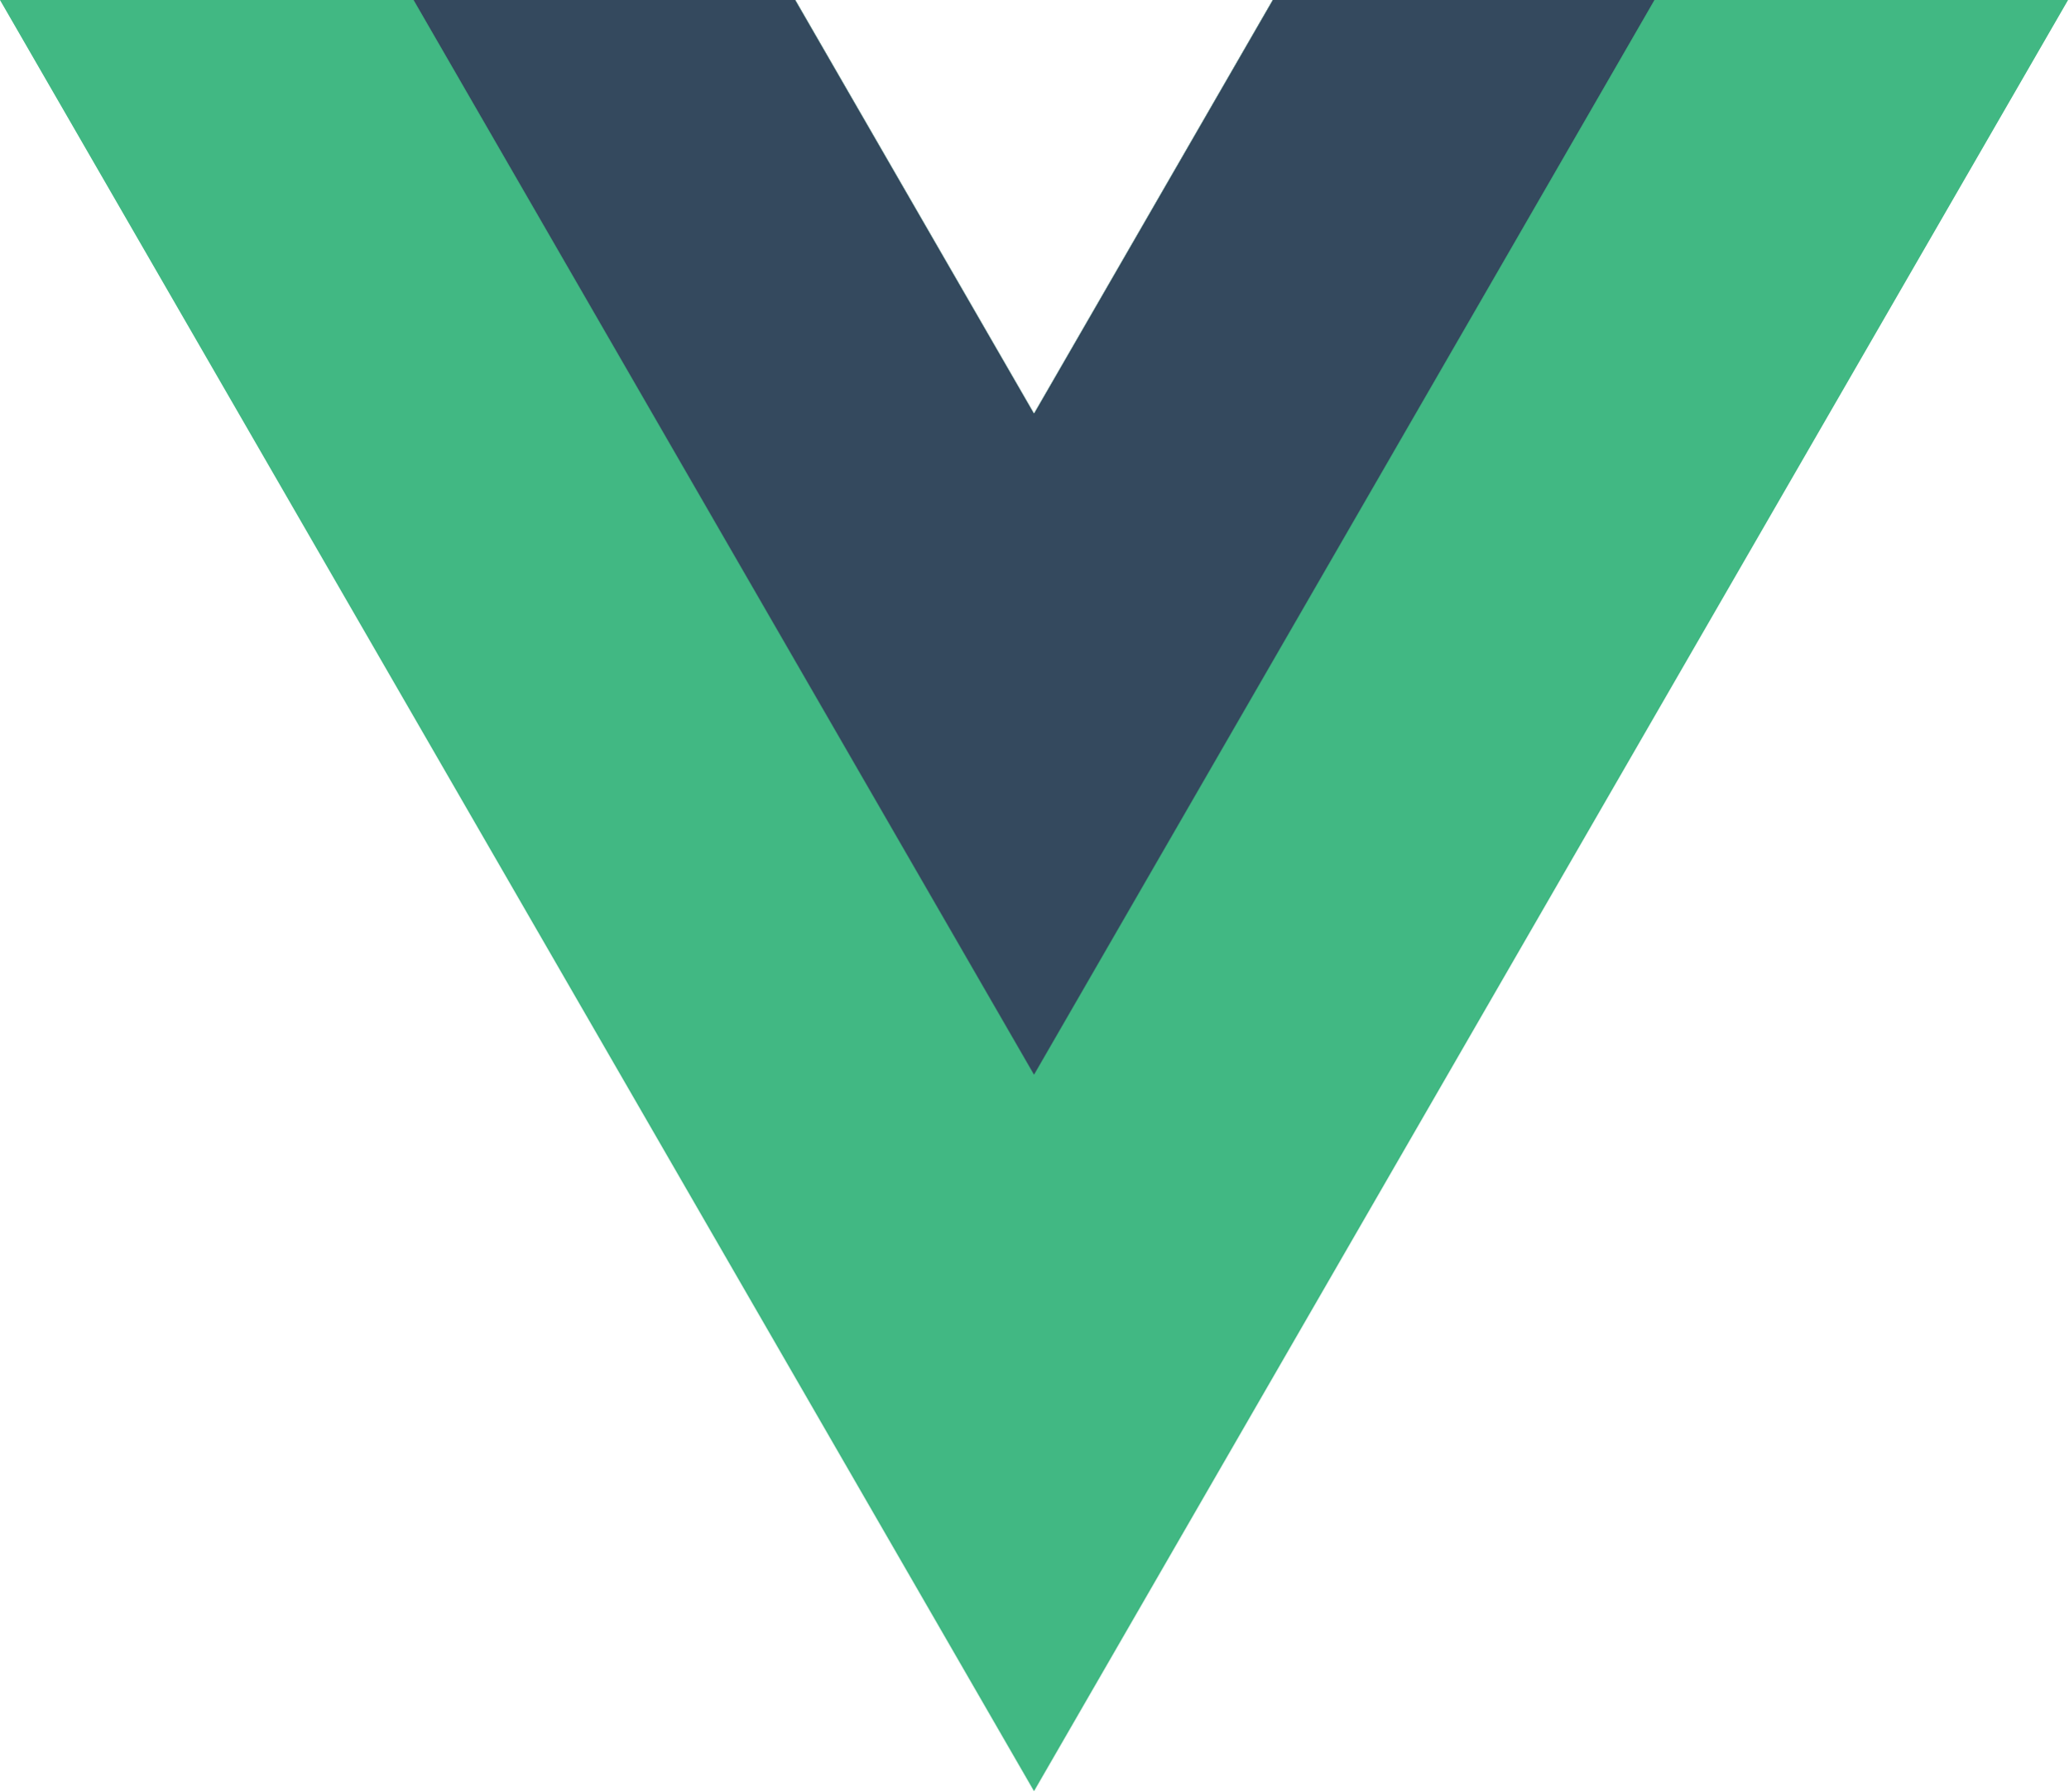
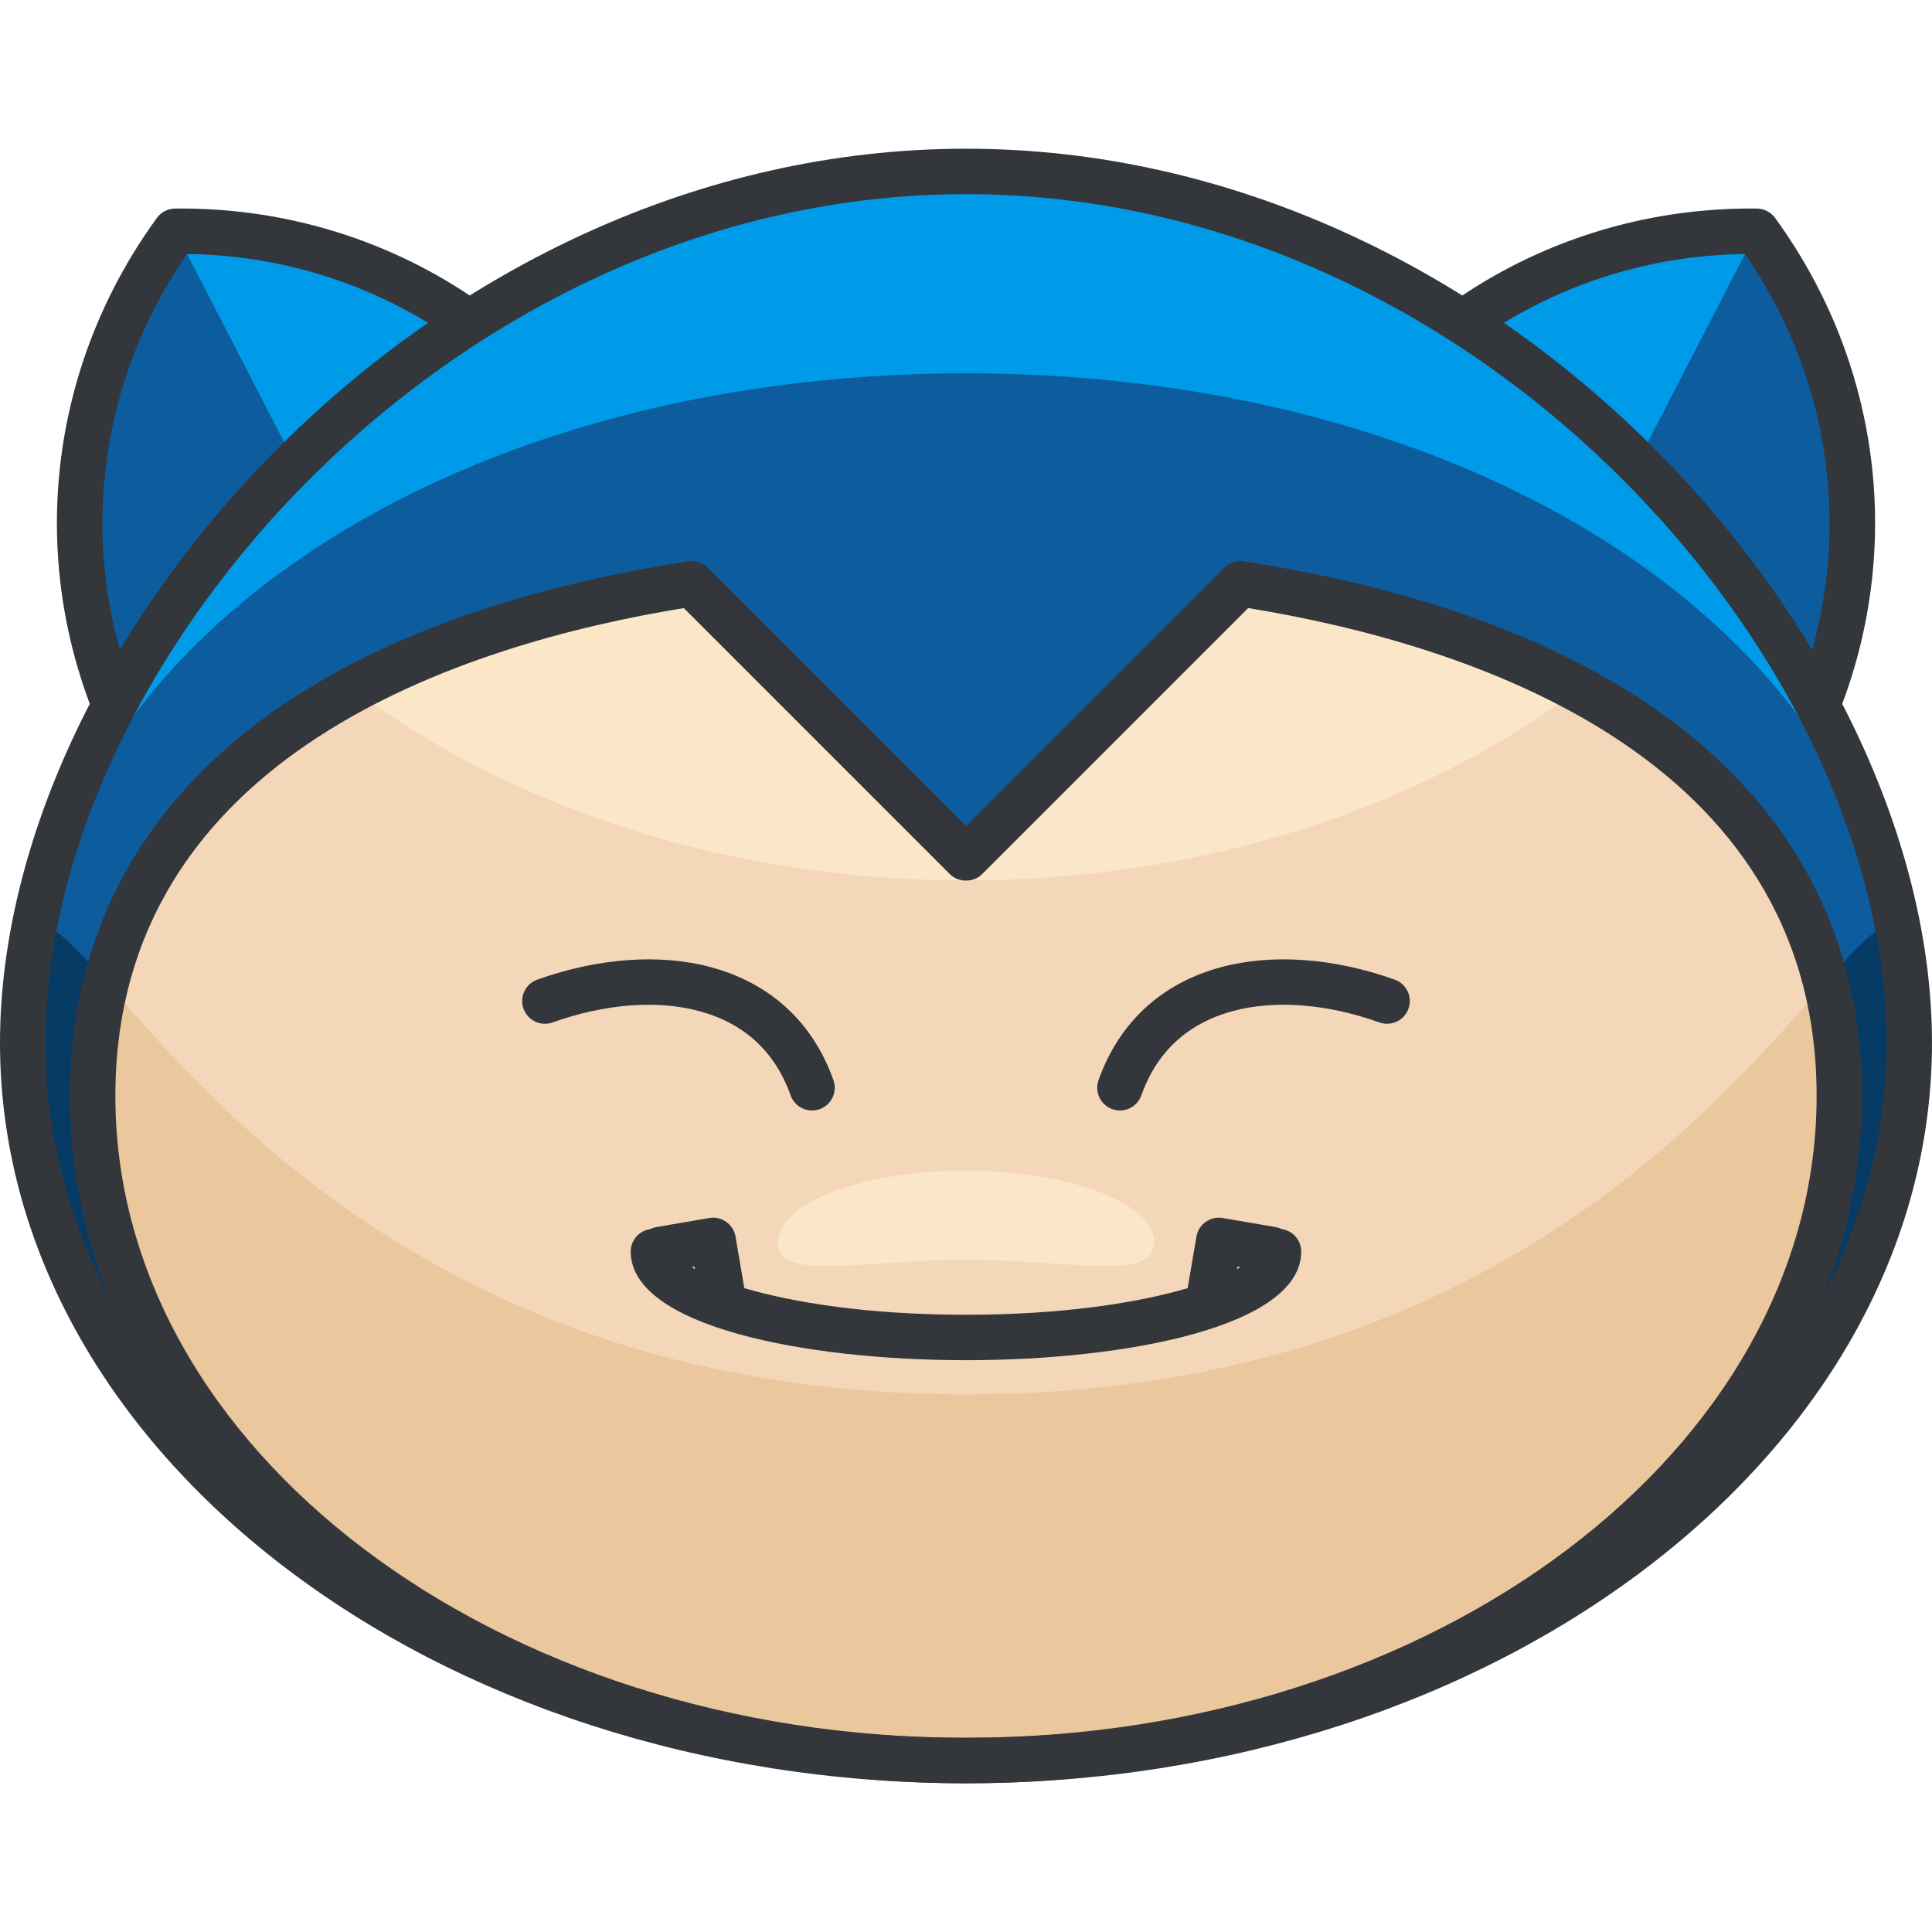
- <svg xmlns="http://www.w3.org/2000/svg" viewBox="0 0 261.76 226.69">
-   <path d="M161.096.001l-30.225 52.351L100.647.001H-.005l130.877 226.688L261.749.001z" fill="#41b883" />
-   <path d="M161.096.001l-30.225 52.351L100.647.001H52.346l78.526 136.01L209.398.001z" fill="#34495e" />
+ <svg xmlns="http://www.w3.org/2000/svg" class="icon" viewBox="0 0 1024 1024" version="1.1" width="200" height="200">
+   <path d="M92.916 122.582c-56.578 77.717-68.428 183.704-21.316 274.95 47.104 91.294 140.349 142.991 236.508 141.931 56.578-77.75 68.42-183.704 21.308-274.982-47.112-91.27-140.333-142.982-236.5-141.899z" fill="#0D5C9E" />
+   <path d="M308.108 539.454c56.578-77.75 68.42-183.704 21.308-274.982-47.112-91.262-140.333-142.982-236.5-141.899" fill="#009BE8" />
+   <path d="M305.097 551.513c-103.473 0-196.839-56.666-244.2-148.466-47.875-92.723-39.34-202.908 22.28-287.555a12.059 12.059 0 0 1 9.602-4.954l3.187-0.016c103.433 0 196.767 56.65 244.152 148.426 47.867 92.739 39.332 202.933-22.272 287.595a12.043 12.043 0 0 1-9.602 4.954l-3.147 0.016zM99.138 134.625c-53.021 76.545-59.581 174.599-16.836 257.383 42.712 82.792 126.46 134.247 219.592 135.411 53.005-76.561 59.557-174.623 16.828-257.415-42.737-82.784-126.484-134.231-219.584-135.379z" fill="#33363A" />
+   <path d="M931.084 122.582c56.578 77.717 68.428 183.704 21.316 274.95-47.104 91.294-140.341 142.991-236.508 141.931-56.578-77.75-68.42-183.704-21.308-274.982 47.112-91.27 140.333-142.982 236.5-141.899z" fill="#0D5C9E" />
+   <path d="M715.892 539.454c-56.578-77.75-68.42-183.704-21.308-274.982 47.112-91.262 140.333-142.982 236.5-141.899" fill="#009BE8" />
+   <path d="M718.903 551.513l-3.147-0.016a12.043 12.043 0 0 1-9.602-4.954c-61.604-84.662-70.138-194.864-22.272-287.587 47.377-91.784 140.726-148.434 244.152-148.434l3.187 0.016c3.806 0.048 7.362 1.879 9.602 4.954 61.62 84.646 70.163 194.84 22.28 287.563-47.361 91.792-140.734 148.458-244.2 148.458z m205.959-416.888c-93.108 1.148-176.847 52.596-219.584 135.379s-36.177 180.846 16.828 257.415c93.133-1.164 176.871-52.628 219.592-135.403 42.745-82.792 36.185-180.846-16.836-257.391z" fill="#33363A" />
+   <path d="M1011.957 552.725c0 210.078-223.839 380.406-499.953 380.406S12.043 762.803 12.043 552.725c0-210.094 223.839-461.849 499.953-461.849s499.961 251.755 499.961 461.849z" fill="#009BE8" />
+   <path d="M1011.957 552.725c0 210.078-223.839 380.406-499.953 380.406S12.043 762.803 12.043 552.725c0-210.094 223.839-354.859 499.953-354.859s499.961 144.765 499.961 354.859z" fill="#0D5C9E" />
+   <path d="M1011.957 552.725c0 210.078-223.839 380.406-499.953 380.406S12.043 762.803 12.043 552.725c0-210.11 63.611 186.337 499.953 186.337s499.961-396.447 499.961-186.337z" fill="#063B66" />
+   <path d="M657.387 309.433L511.996 454.824 366.613 309.433c-184.402 28.51-317.51 115.613-317.51 271.481 0 194.51 207.236 352.209 462.893 352.209s462.893-157.707 462.893-352.209c0.008-155.852-133.099-242.971-317.502-271.481z" fill="#F4D7B8" />
+   <path d="M836.474 365.505c-49.978-27.016-111.02-45.555-179.095-56.072L511.996 454.824 366.613 309.433c-68.075 10.526-129.117 29.056-179.095 56.072 83.53 62.487 198.059 101.097 324.478 101.097 126.419 0 240.948-38.602 324.478-101.097z" fill="#FCE6C8" />
+   <path d="M974.897 580.914a242.947 242.947 0 0 0-7.354-60.119c-57.59 65.674-184.804 218.267-455.538 218.267S114.047 586.47 56.458 520.795a242.578 242.578 0 0 0-7.354 60.119c0 188.425 194.494 342.318 439.064 351.744a669.832 669.832 0 0 0 23.829 0.474c7.989 0 15.921-0.185 23.829-0.474 244.577-9.426 439.072-163.319 439.072-351.744z" fill="#EAC79D" />
+   <path d="M511.996 945.175c-261.879 0-474.936-163.407-474.936-364.252 0-150.072 116.384-250.719 327.714-283.388a12.123 12.123 0 0 1 10.357 3.388L512.004 437.803l136.865-136.889a12.011 12.011 0 0 1 10.357-3.388c211.331 32.669 327.714 133.308 327.714 283.388 0 200.853-213.057 364.261-474.944 364.261zM362.438 322.295C247.09 341.09 61.146 399.587 61.146 580.914c0 187.566 202.25 340.167 450.85 340.166s450.85-152.601 450.85-340.166c0-181.335-185.944-239.824-301.292-258.627L520.514 463.342c-4.52 4.52-12.517 4.52-17.029 0L362.438 322.295z" fill="#33363A" />
+   <path d="M511.996 945.175C229.684 945.175 0 769.122 0 552.725 0 338.071 228.383 78.825 511.996 78.825s511.996 259.246 511.996 473.892c0.008 216.405-229.676 392.457-511.996 392.457z m0-842.263C241.727 102.911 24.086 348.99 24.086 552.725c0 203.117 218.877 368.363 487.91 368.363s487.91-165.246 487.91-368.363c0.008-203.735-217.633-449.814-487.91-449.814z" fill="#33363A" />
+   <path d="M611.68 658.519c0 20.979-44.631 9.201-99.684 9.201s-99.684 11.778-99.684-9.201 44.631-38.008 99.684-38.008 99.684 17.029 99.684 38.008z" fill="#FCE6C8" />
+   <path d="M430.401 588.573a12.059 12.059 0 0 1-11.345-7.997c-8.286-23.251-24.656-38.305-48.646-44.72-22.328-5.981-49.858-3.822-77.541 6.062a12.043 12.043 0 1 1-8.101-22.689c32.243-11.505 64.864-13.874 91.864-6.64 31.649 8.47 54.161 29.184 65.112 59.902a12.043 12.043 0 0 1-11.345 16.081zM593.591 588.573a12.043 12.043 0 0 1-11.345-16.089c10.951-30.718 33.472-51.432 65.121-59.902 26.992-7.226 59.621-4.857 91.864 6.64a12.043 12.043 0 0 1-8.101 22.689c-27.683-9.883-55.221-12.051-77.541-6.062-23.998 6.423-40.368 21.469-48.654 44.72-1.766 4.93-6.399 8.005-11.345 8.005zM679.442 651.478a12.035 12.035 0 0 0-3.187-1.076l-28.213-4.833a12.067 12.067 0 0 0-13.906 9.851l-4.665 27.346c-25.925 7.587-65.369 14.082-117.483 14.082s-91.559-6.503-117.483-14.082l-4.665-27.346a12.067 12.067 0 0 0-13.906-9.851l-28.213 4.833a11.754 11.754 0 0 0-3.187 1.076 12.019 12.019 0 0 0-10.245 11.858c0 39.573 92.113 57.598 177.69 57.598s177.69-18.024 177.69-57.598a11.979 11.979 0 0 0-10.229-11.858z m-311.079 21.196c-0.666-0.369-1.156-0.715-1.766-1.068l1.533-0.265 0.233 1.333z m287.498-1.333l1.533 0.265c-0.602 0.361-1.092 0.707-1.766 1.068l0.233-1.333z" fill="#33363A" />
</svg>
